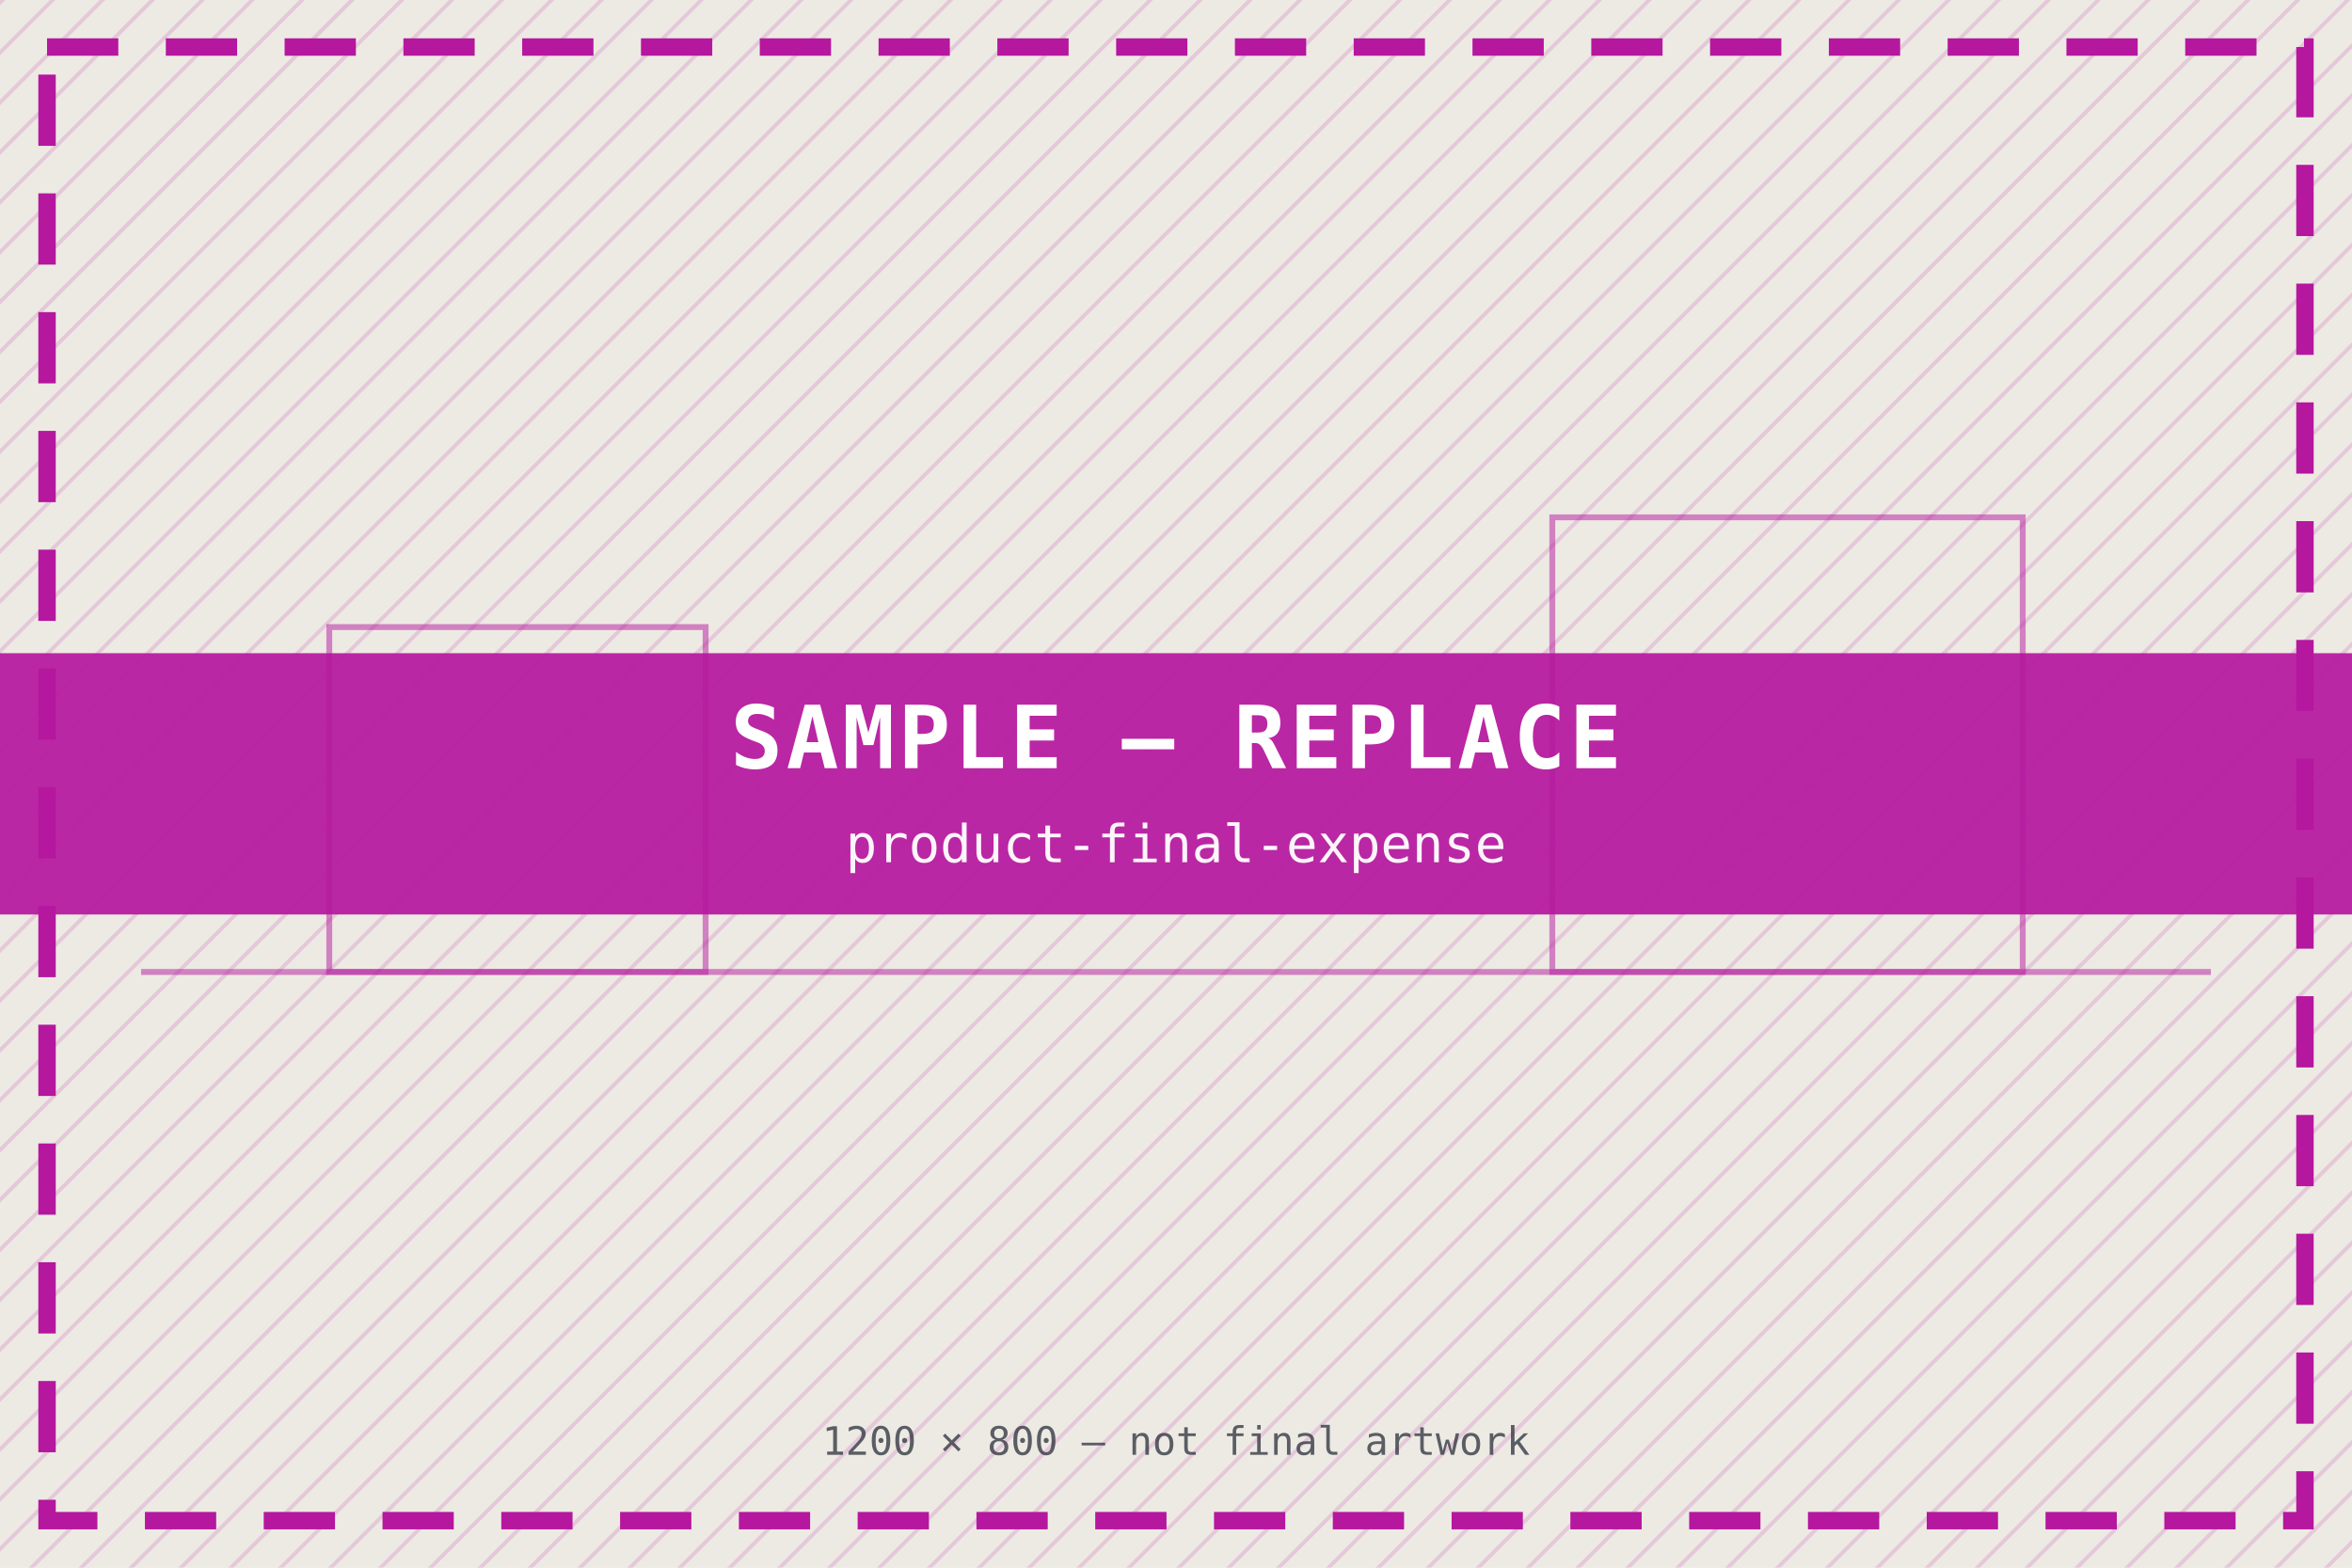
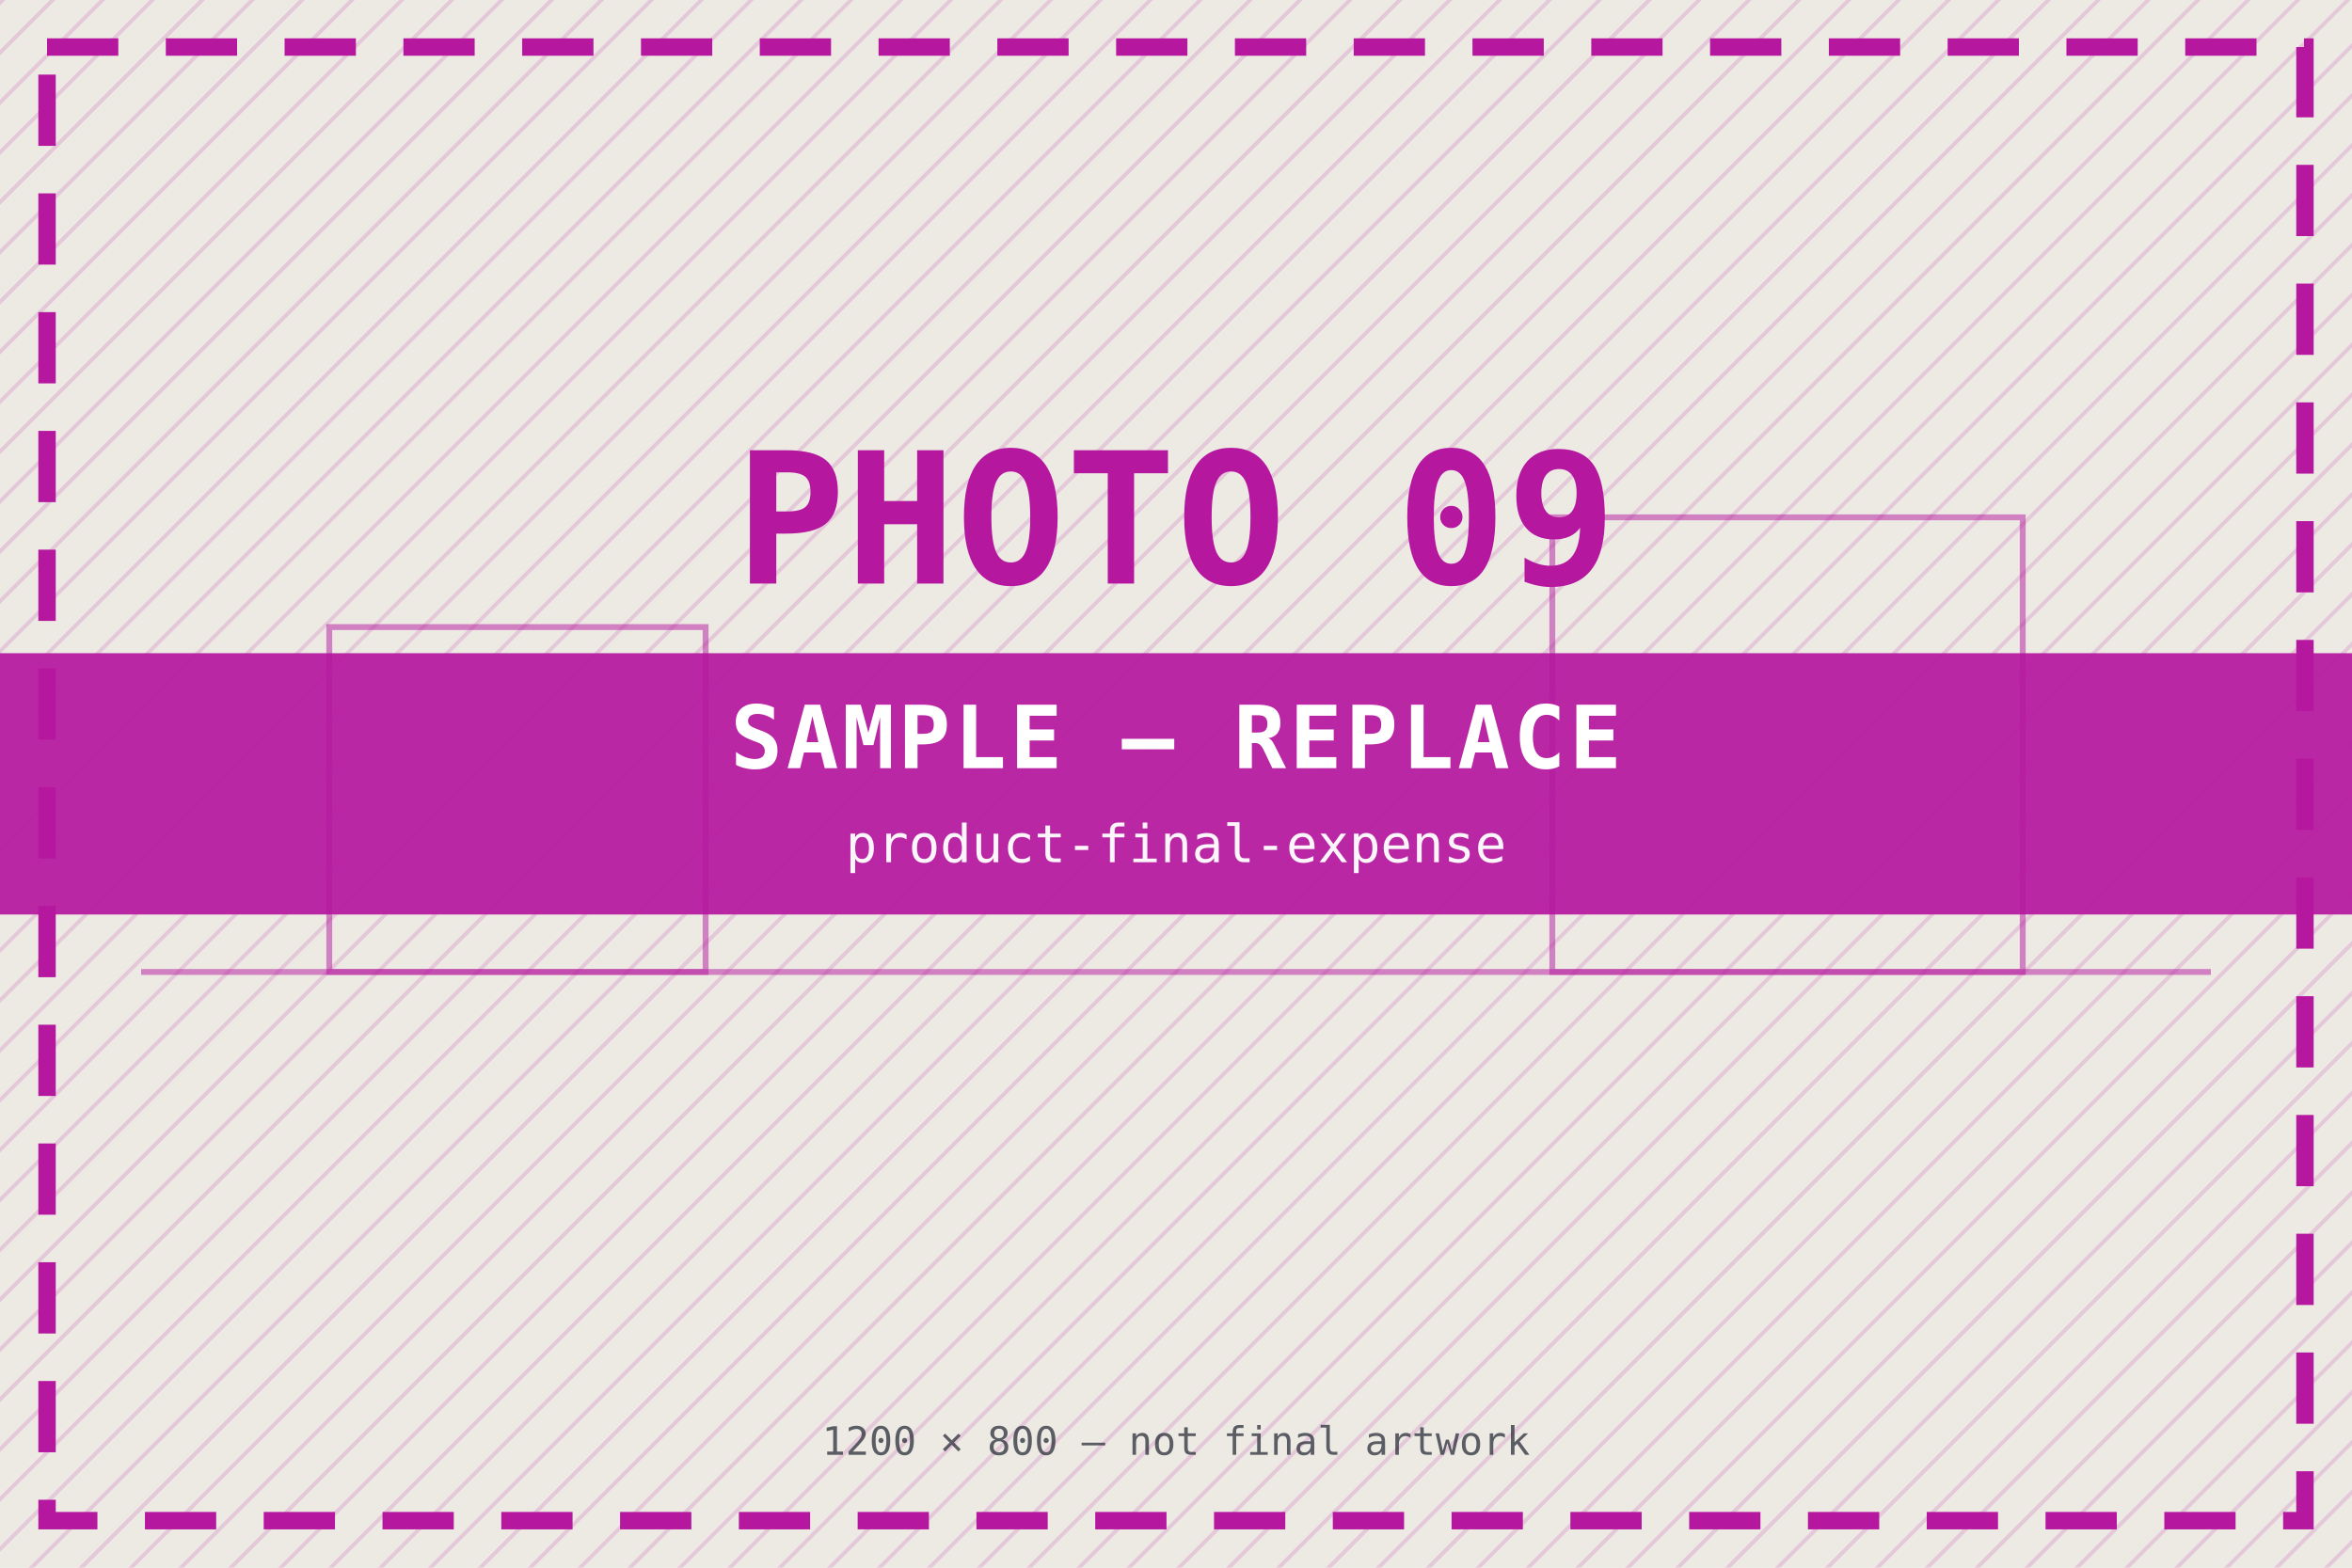
<svg xmlns="http://www.w3.org/2000/svg" width="1200" height="800" viewBox="0 0 1200 800" role="img" aria-label="Sample placeholder, replace before launch">
  <defs>
    <pattern id="hatch" width="18" height="18" patternUnits="userSpaceOnUse" patternTransform="rotate(45)">
      <line x1="0" y1="0" x2="0" y2="18" stroke="#B5179E" stroke-width="4" opacity="0.16" />
    </pattern>
  </defs>
  <rect width="1200" height="800" fill="#EDEAE4" />
  <rect width="1200" height="800" fill="url(#hatch)" />
  <line x1="72" y1="496" x2="1128" y2="496" stroke="#B5179E" stroke-width="3" fill="none" opacity="0.5" />
  <rect x="168" y="320" width="192" height="176" stroke="#B5179E" stroke-width="3" fill="none" opacity="0.5" />
  <rect x="792" y="264" width="240" height="232" stroke="#B5179E" stroke-width="3" fill="none" opacity="0.5" />
  <rect x="24" y="24" width="1152" height="752" fill="none" stroke="#B5179E" stroke-width="8.889" stroke-dasharray="36.364 24.242" />
  <rect x="0" y="333.333" width="1200" height="133.333" fill="#B5179E" opacity="0.92" />
+   <text x="600" y="297.778" text-anchor="middle" font-family="ui-monospace, SFMono-Regular, Menlo, monospace" font-size="93.333" font-weight="700" fill="#B5179E">PHOTO 09</text>
  <text x="600" y="392" text-anchor="middle" font-family="ui-monospace, SFMono-Regular, Menlo, monospace" font-size="44.444" font-weight="700" fill="#FFFFFF" letter-spacing="1.778">SAMPLE — REPLACE</text>
  <text x="600" y="440" text-anchor="middle" font-family="ui-monospace, SFMono-Regular, Menlo, monospace" font-size="26.667" fill="#FFFFFF" opacity="0.95">product-final-expense</text>
  <text x="600" y="742.4" text-anchor="middle" font-family="ui-monospace, SFMono-Regular, Menlo, monospace" font-size="20" fill="#2A2F3A" opacity="0.75">1200 × 800 — not final artwork</text>
</svg>
